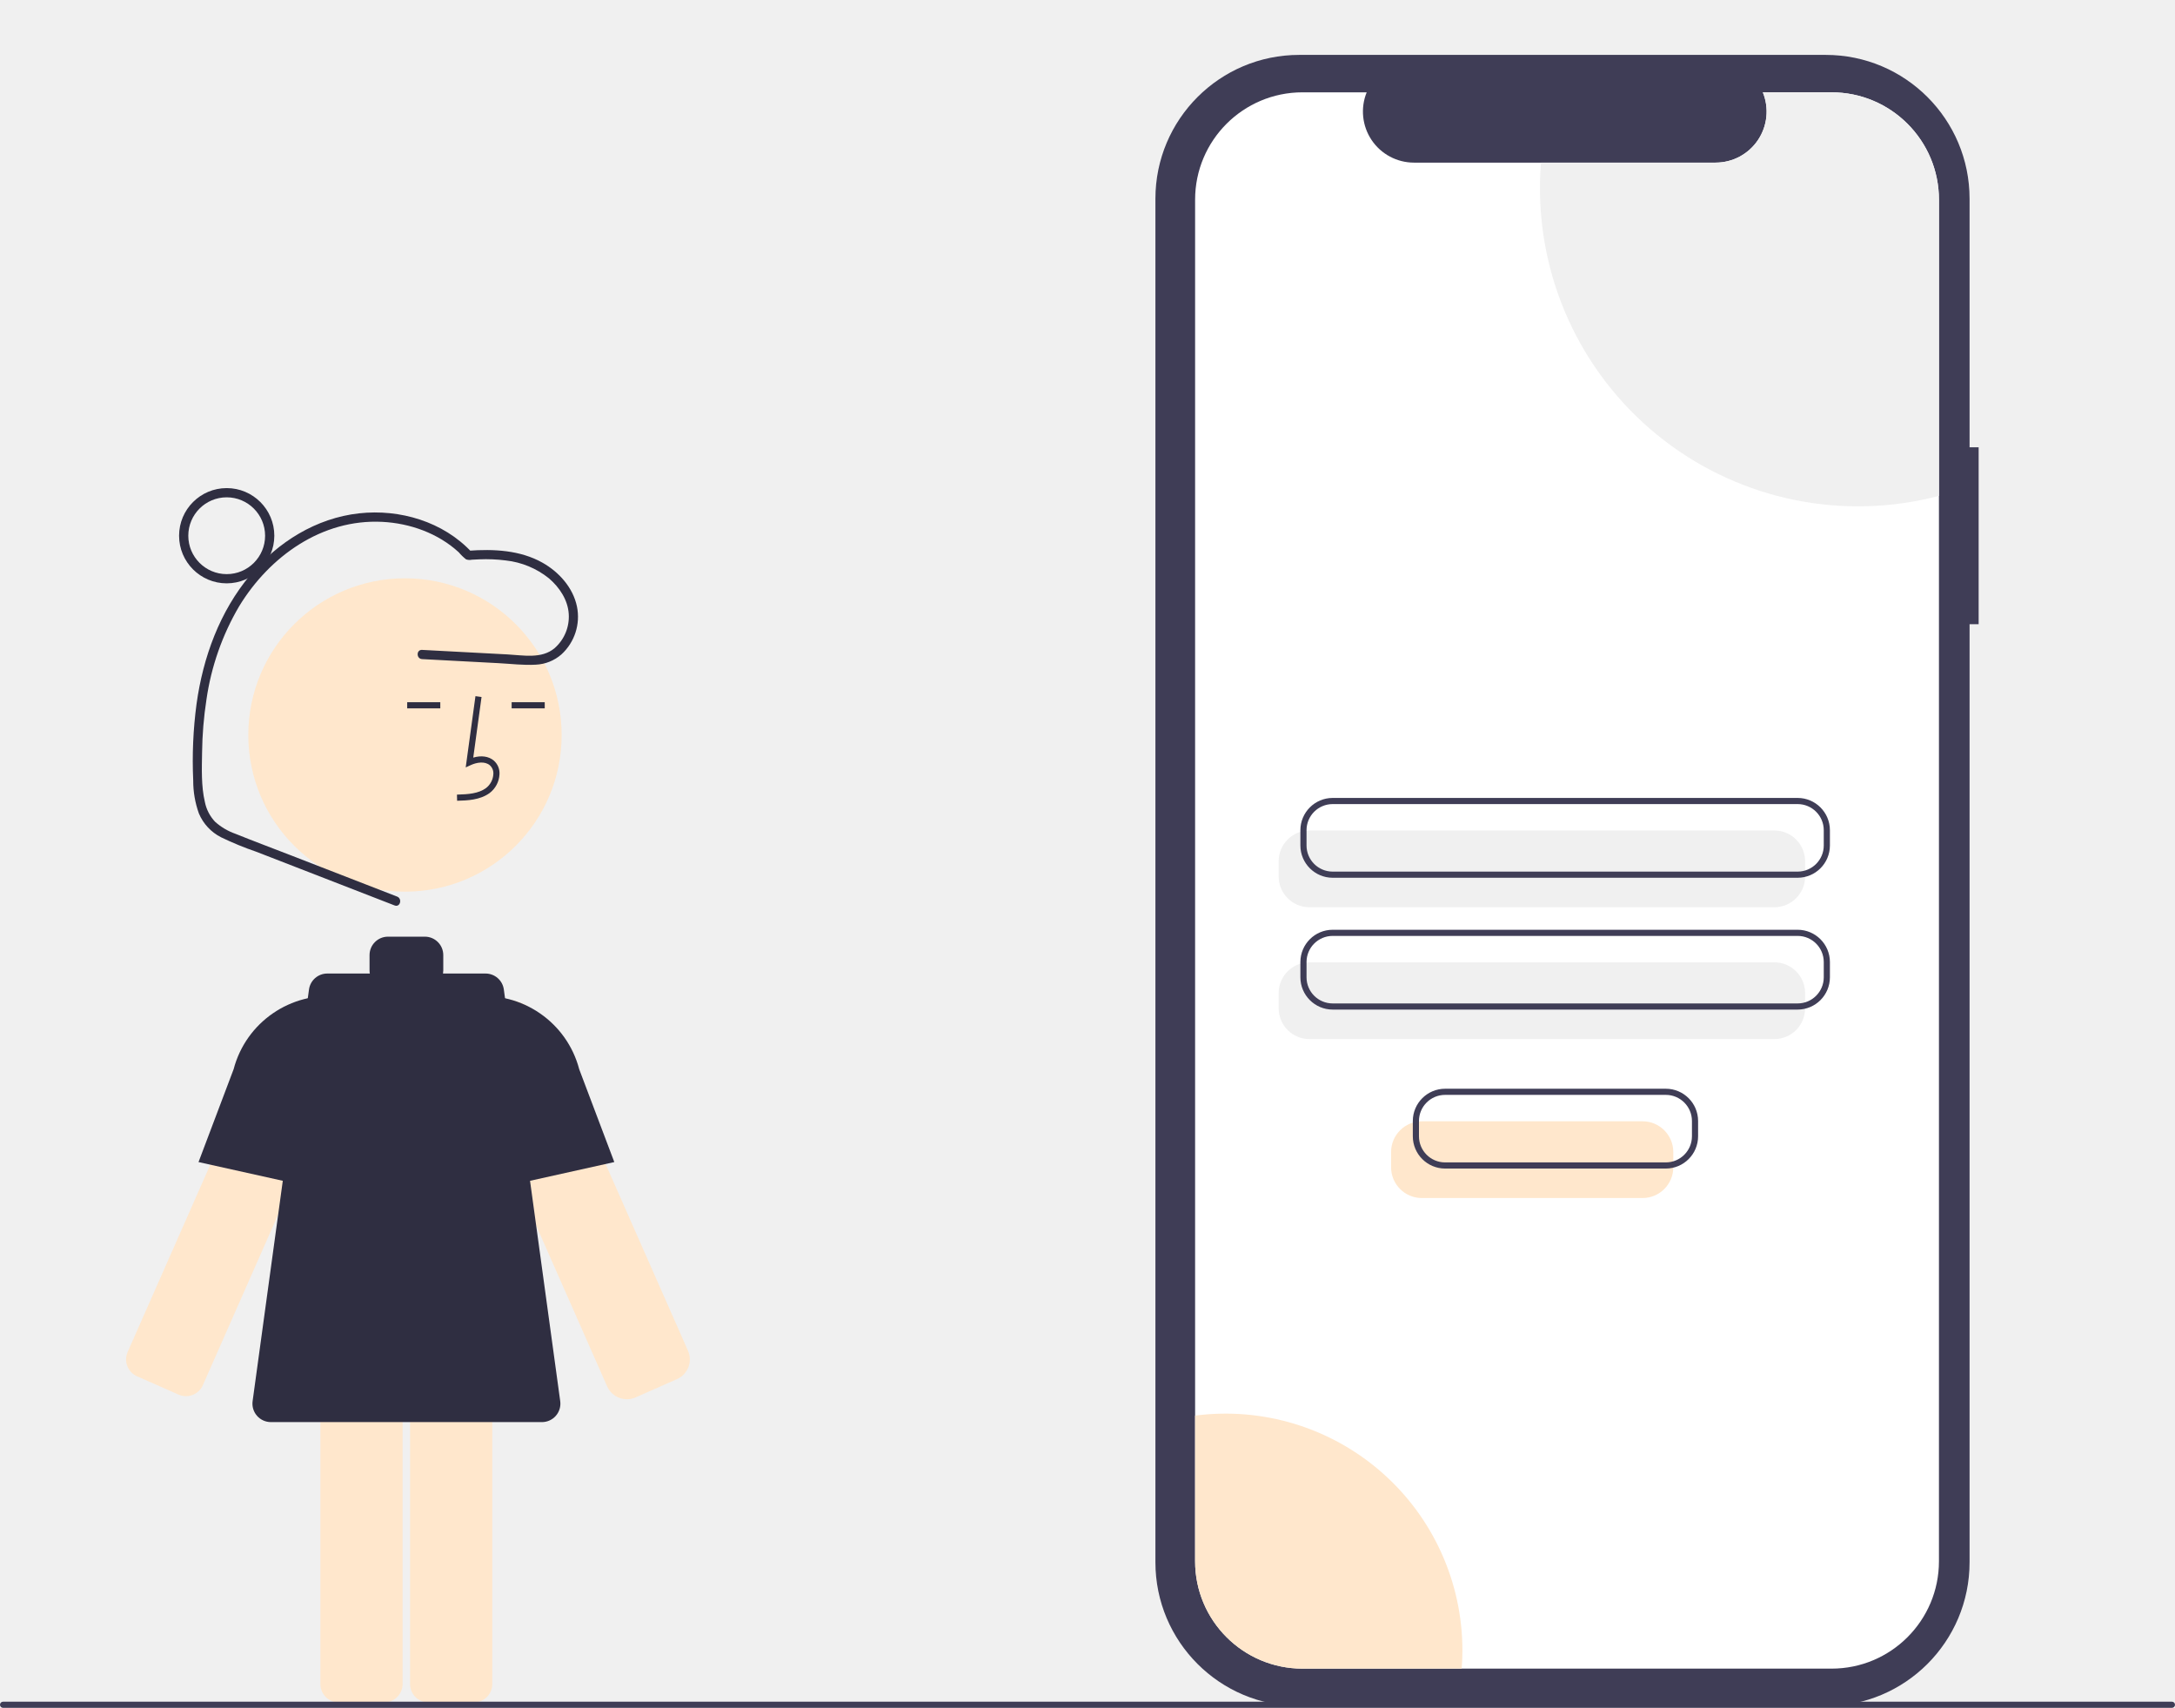
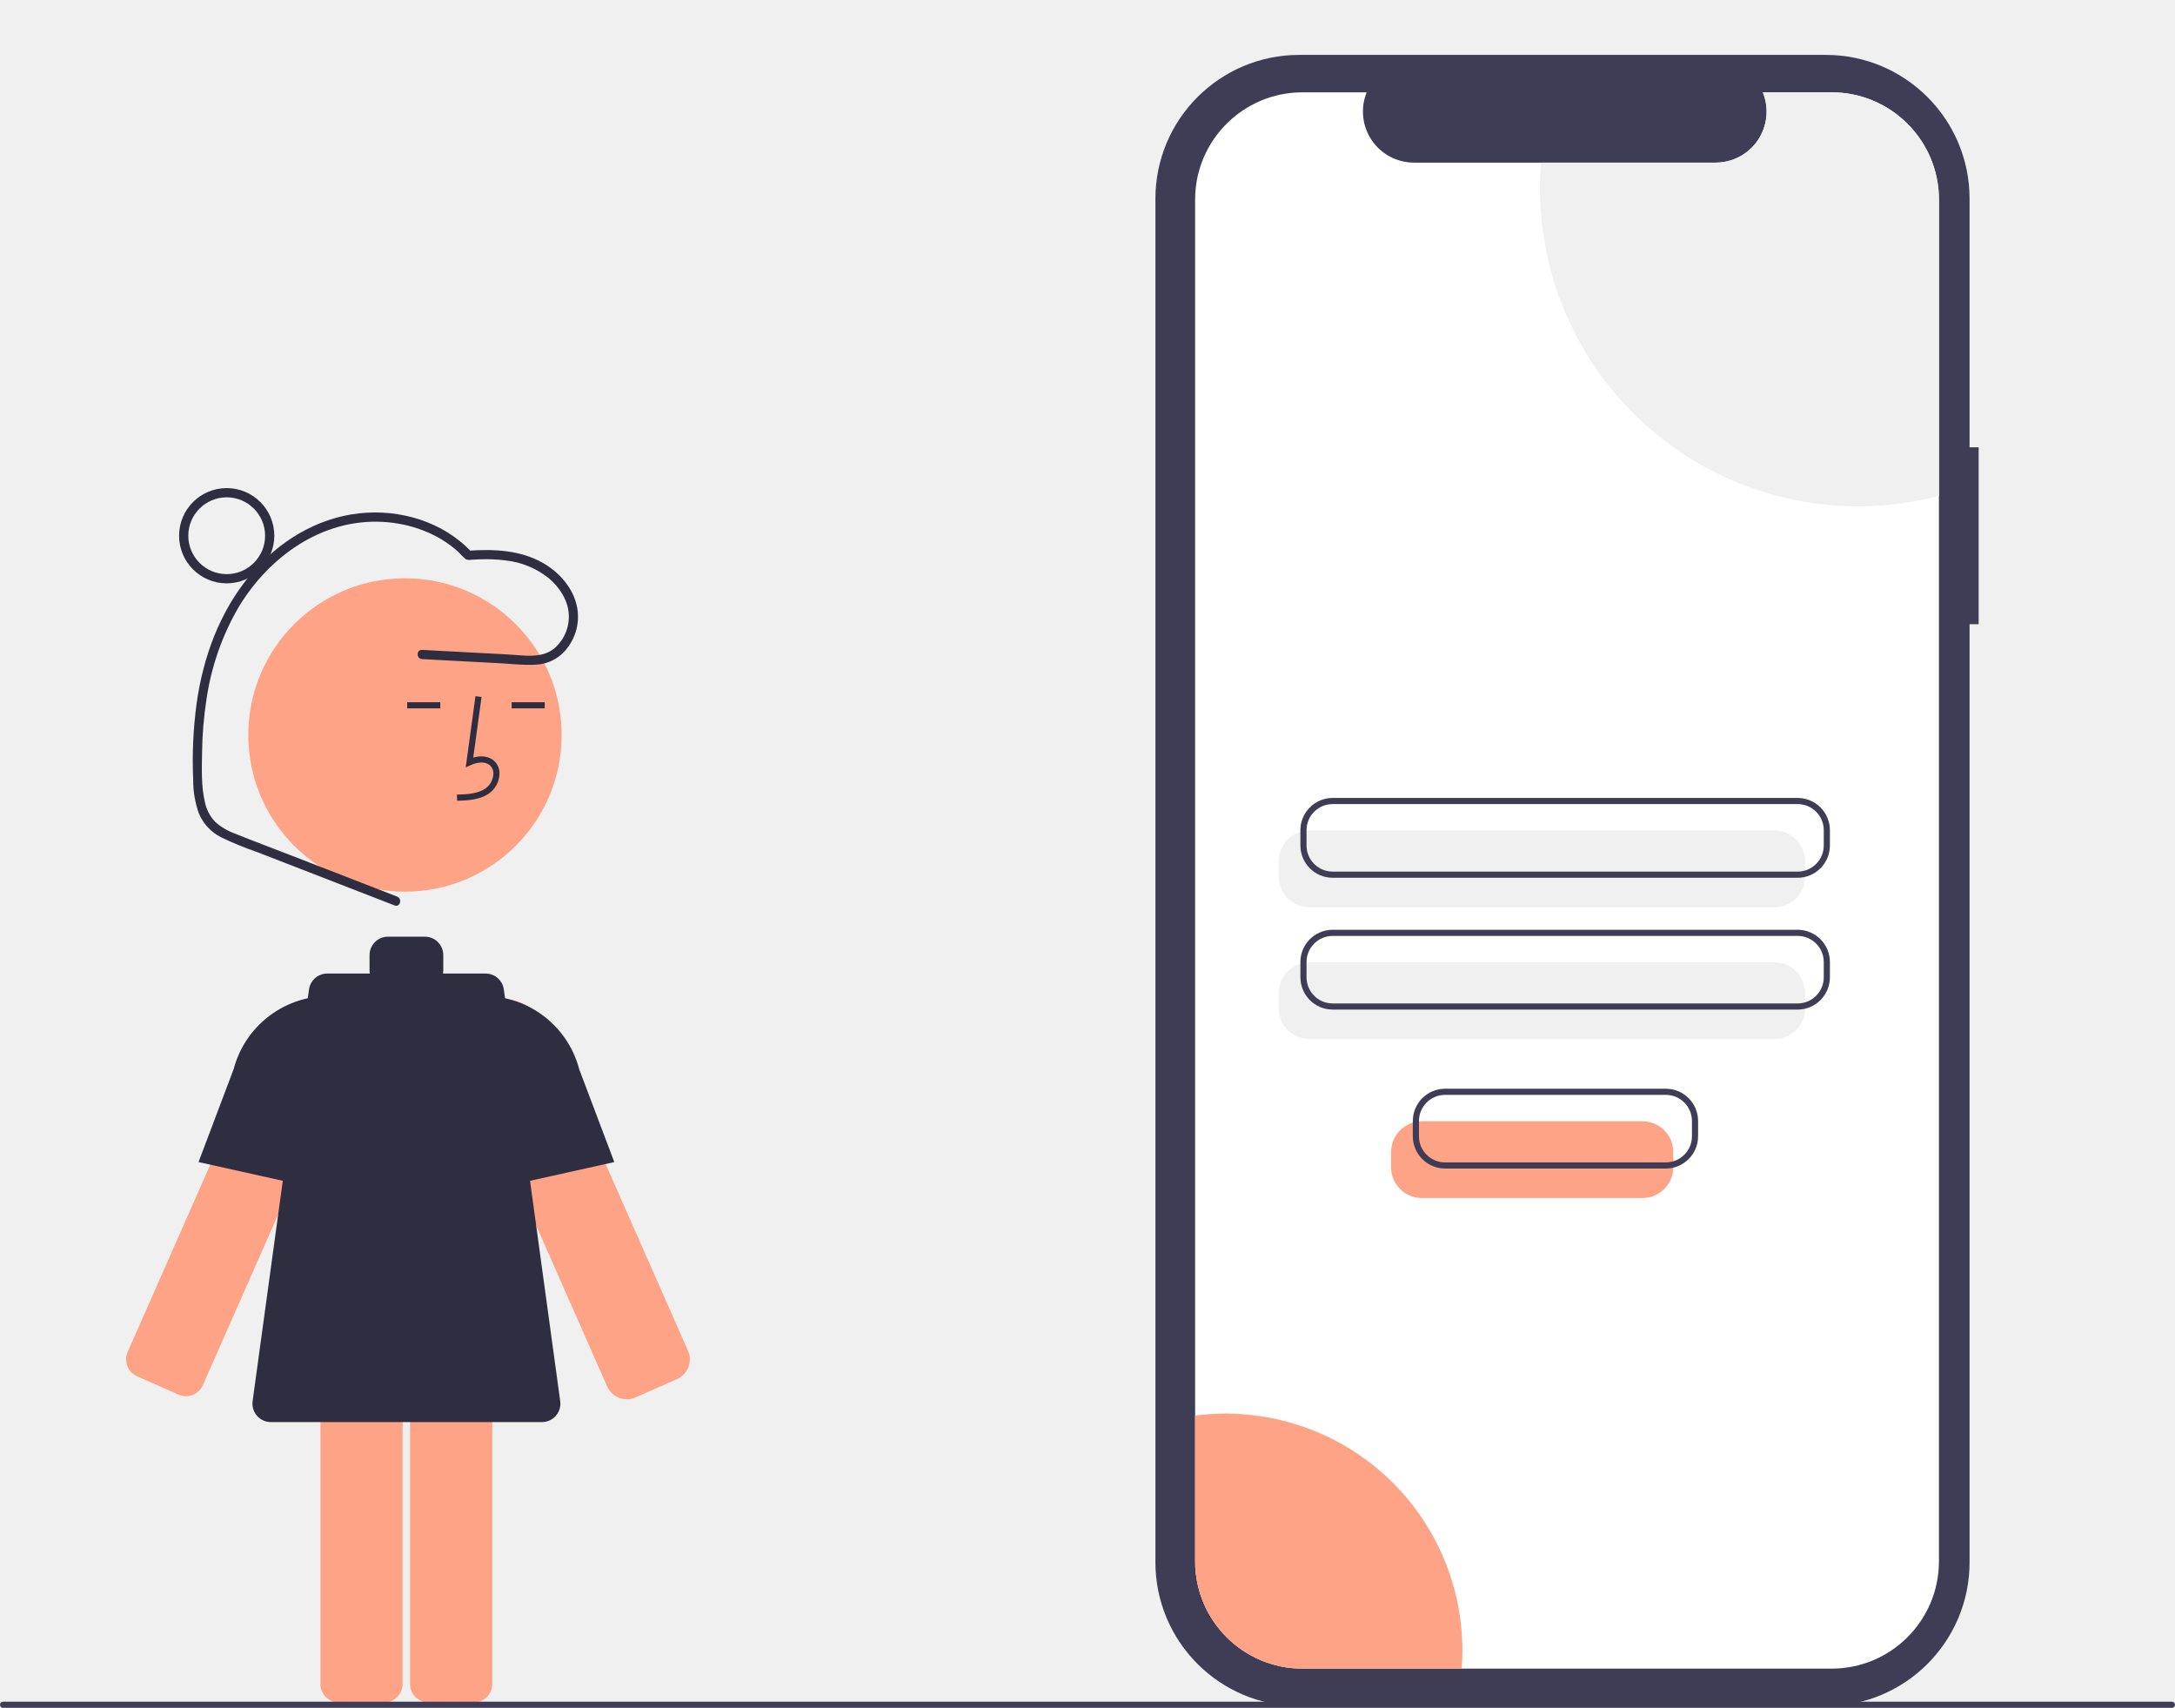
<svg xmlns="http://www.w3.org/2000/svg" data-name="Layer 1" width="708" height="555.867" viewBox="0 0 708 555.867">
-   <path id="b10fb2cf-c586-4c5f-9fbf-e678f5ffa3db-52" data-name="Path 133" d="M890.465,679.515a211.722,211.722,0,0,1-46.196,37.27c-.392.241-.79.467-1.189.7l-27.639-24.463c.29-.27.612-.572.958-.905C836.992,672.563,939.229,535.838,946.042,502.544,945.572,505.317,952.189,614.094,890.465,679.515Z" transform="translate(-246 -172.0663)" fill="#f0f0f0" />
-   <path id="a32c10c7-75df-4179-a648-6a8d2a687209-53" data-name="Path 134" d="M849.602,721.505c-.523.125-1.054.241-1.588.348l-20.735-18.353c.405-.141.879-.309,1.42-.496,8.897-3.15,35.394-12.66,61.764-23.492,28.334-11.644,56.533-24.8,62.598-33.227C951.76,648.244,911.686,707.622,849.602,721.505Z" transform="translate(-246 -172.0663)" fill="#f0f0f0" />
+   <path id="b10fb2cf-c586-4c5f-9fbf-e678f5ffa3db-60" data-name="Path 133" d="M890.465,679.515a211.722,211.722,0,0,1-46.196,37.27c-.392.241-.79.467-1.189.7l-27.639-24.463c.29-.27.612-.572.958-.905C836.992,672.563,939.229,535.838,946.042,502.544,945.572,505.317,952.189,614.094,890.465,679.515Z" transform="translate(-246 -172.0663)" fill="#f0f0f0" />
+   <path id="a32c10c7-75df-4179-a648-6a8d2a687209-61" data-name="Path 134" d="M849.602,721.505c-.523.125-1.054.241-1.588.348l-20.735-18.353c.405-.141.879-.309,1.42-.496,8.897-3.15,35.394-12.66,61.764-23.492,28.334-11.644,56.533-24.8,62.598-33.227C951.76,648.244,911.686,707.622,849.602,721.505Z" transform="translate(-246 -172.0663)" fill="#f0f0f0" />
  <path d="M890.082,317.646h-2.953V236.753a46.819,46.819,0,0,0-46.819-46.819H668.926a46.819,46.819,0,0,0-46.819,46.819v443.789a46.819,46.819,0,0,0,46.819,46.819H840.31a46.819,46.819,0,0,0,46.819-46.819V375.228h2.953Z" transform="translate(-246 -172.0663)" fill="#3f3d56" />
  <path d="M877.163,237.074V680.217a34.957,34.957,0,0,1-34.969,34.957H669.984a34.954,34.954,0,0,1-34.957-34.957V237.074a34.954,34.954,0,0,1,34.957-34.957h20.898a16.619,16.619,0,0,0,15.383,22.88h98.181a16.601,16.601,0,0,0,15.384-22.88H842.193A34.957,34.957,0,0,1,877.163,237.074Z" transform="translate(-246 -172.0663)" fill="#fff" />
  <path d="M823.595,467.355H672.228a10.011,10.011,0,0,1-10-10v-4.978a10.011,10.011,0,0,1,10-10h151.367a10.011,10.011,0,0,1,10,10v4.978A10.011,10.011,0,0,1,823.595,467.355Z" transform="translate(-246 -172.0663)" fill="#f0f0f0" />
  <path d="M823.595,510.262H672.228a10.011,10.011,0,0,1-10-10v-4.978a10.011,10.011,0,0,1,10-10h151.367a10.011,10.011,0,0,1,10,10v4.978A10.011,10.011,0,0,1,823.595,510.262Z" transform="translate(-246 -172.0663)" fill="#f0f0f0" />
  <path d="M831.166,457.759H679.8a10.512,10.512,0,0,1-10.5-10.5v-4.978a10.512,10.512,0,0,1,10.5-10.5h151.367a10.512,10.512,0,0,1,10.5,10.5v4.978A10.512,10.512,0,0,1,831.166,457.759Zm-151.367-23.978a8.51,8.51,0,0,0-8.5,8.5v4.978a8.51,8.51,0,0,0,8.5,8.5h151.367a8.51,8.51,0,0,0,8.5-8.5v-4.978a8.51,8.51,0,0,0-8.5-8.5Z" transform="translate(-246 -172.0663)" fill="#3f3d56" />
  <path d="M831.166,500.666H679.8a10.512,10.512,0,0,1-10.5-10.5V485.189a10.512,10.512,0,0,1,10.5-10.5h151.367a10.512,10.512,0,0,1,10.5,10.5v4.978A10.512,10.512,0,0,1,831.166,500.666ZM679.8,476.689a8.51,8.51,0,0,0-8.5,8.5v4.978a8.51,8.51,0,0,0,8.5,8.5h151.367a8.51,8.51,0,0,0,8.5-8.5V485.189a8.51,8.51,0,0,0-8.5-8.5Z" transform="translate(-246 -172.0663)" fill="#3f3d56" />
  <path d="M877.163,237.074V333.464A103.539,103.539,0,0,1,747.28,233.389q0-4.24.341-8.392h56.826a16.601,16.601,0,0,0,15.384-22.88H842.193A34.957,34.957,0,0,1,877.163,237.074Z" transform="translate(-246 -172.0663)" fill="#f0f0f0" />
-   <path d="M722.041,709.154c0,2.032-.076,4.038-.24,6.02H669.984a34.954,34.954,0,0,1-34.957-34.957v-47.4a77.073,77.073,0,0,1,87.013,76.337Z" transform="translate(-246 -172.0663)" fill="#ffe7cc" />
-   <path d="M304.121,625.985a6.007,6.007,0,0,0,7.911-3.067l46.679-105.794a13.379,13.379,0,0,0-17.077-17.876h-0a13.199,13.199,0,0,0-6.75,5.78,13.649,13.649,0,0,0-.654,1.293l-46.679,105.794a6,6,0,0,0,3.067,7.912Z" transform="translate(-246 -172.0663)" fill="#ffe7cc" />
+   <path d="M722.041,709.154c0,2.032-.076,4.038-.24,6.02H669.984a34.954,34.954,0,0,1-34.957-34.957v-47.4a77.073,77.073,0,0,1,87.013,76.337Z" transform="translate(-246 -172.0663)" fill="#ffa386" />
+   <path d="M304.121,625.985a6.007,6.007,0,0,0,7.911-3.067l46.679-105.794a13.379,13.379,0,0,0-17.077-17.876h-0a13.199,13.199,0,0,0-6.75,5.78,13.649,13.649,0,0,0-.654,1.293l-46.679,105.794a6,6,0,0,0,3.067,7.912Z" transform="translate(-246 -172.0663)" fill="#ffa386" />
  <path d="M356.795,560.557l-46.172-10.261,11.428-30.232a31.95,31.95,0,0,1,34.299-23.628l.445.049Z" transform="translate(-246 -172.0663)" fill="#2f2e41" />
-   <path d="M450.055,627.498a7.028,7.028,0,0,1-6.412-4.177L396.964,517.527a14.381,14.381,0,0,1,25.609-12.997v-0a14.618,14.618,0,0,1,.703,1.388l46.679,105.794a7,7,0,0,1-3.579,9.23l-13.961,6.16-.007-.016A6.944,6.944,0,0,1,450.055,627.498Z" transform="translate(-246 -172.0663)" fill="#ffe7cc" />
-   <path d="M385.485,591.169a6.007,6.007,0,0,0-6,6V720.183a6.007,6.007,0,0,0,6,6H400.245a6.007,6.007,0,0,0,6-6V597.169a6.007,6.007,0,0,0-6-6Z" transform="translate(-246 -172.0663)" fill="#ffe7cc" />
-   <path d="M356.293,591.169a6.007,6.007,0,0,0-6,6V720.183a6.007,6.007,0,0,0,6,6h14.76a6.007,6.007,0,0,0,6-6V597.169a6.007,6.007,0,0,0-6-6Z" transform="translate(-246 -172.0663)" fill="#ffe7cc" />
-   <circle cx="131.828" cy="239.224" r="51" fill="#ffe7cc" />
+   <path d="M450.055,627.498a7.028,7.028,0,0,1-6.412-4.177L396.964,517.527a14.381,14.381,0,0,1,25.609-12.997v-0a14.618,14.618,0,0,1,.703,1.388l46.679,105.794a7,7,0,0,1-3.579,9.23l-13.961,6.16-.007-.016A6.944,6.944,0,0,1,450.055,627.498Z" transform="translate(-246 -172.0663)" fill="#ffa386" />
+   <path d="M385.485,591.169a6.007,6.007,0,0,0-6,6V720.183a6.007,6.007,0,0,0,6,6H400.245a6.007,6.007,0,0,0,6-6V597.169a6.007,6.007,0,0,0-6-6Z" transform="translate(-246 -172.0663)" fill="#ffa386" />
+   <path d="M356.293,591.169a6.007,6.007,0,0,0-6,6V720.183a6.007,6.007,0,0,0,6,6h14.76a6.007,6.007,0,0,0,6-6V597.169a6.007,6.007,0,0,0-6-6Z" transform="translate(-246 -172.0663)" fill="#ffa386" />
+   <circle cx="131.828" cy="239.224" r="51" fill="#ffa386" />
  <path d="M394.8,432.699c3.306-.092,7.42-.207,10.59-2.522a8.133,8.133,0,0,0,3.2-6.073,5.471,5.471,0,0,0-1.86-4.493c-1.656-1.399-4.073-1.727-6.678-.961l2.699-19.726-1.981-.271L397.596,421.843l1.655-.759c1.918-.88,4.552-1.328,6.188.055a3.515,3.515,0,0,1,1.153,2.896,6.147,6.147,0,0,1-2.381,4.528c-2.467,1.802-5.746,2.034-9.466,2.138Z" transform="translate(-246 -172.0663)" fill="#2f2e41" />
  <rect x="166.55" y="228.559" width="10.772" height="2" fill="#2f2e41" />
  <rect x="132.55" y="228.559" width="10.772" height="2" fill="#2f2e41" />
  <path d="M428.362,628.119l-18.356-134a6,6,0,0,0-5.945-5.186H390.205a6.025,6.025,0,0,0,.09-1v-5a6,6,0,0,0-6-6h-12a6,6,0,0,0-6,6v5a6.025,6.025,0,0,0,.09,1H352.53a6,6,0,0,0-5.945,5.186l-18.356,134a6,6,0,0,0,5.944,6.814h88.244A6,6,0,0,0,428.362,628.119Z" transform="translate(-246 -172.0663)" fill="#2f2e41" />
  <path d="M399.795,560.557V496.486l.445-.049a31.961,31.961,0,0,1,34.315,23.68l11.411,30.18Z" transform="translate(-246 -172.0663)" fill="#2f2e41" />
  <path d="M375.26,463.882l-35.275-13.692c-5.768-2.239-11.569-4.41-17.307-6.726a19.726,19.726,0,0,1-6.662-3.926,13.09,13.09,0,0,1-3.321-6.427c-1.223-5.171-1.002-10.825-.915-16.102a122.699,122.699,0,0,1,1.422-17.241,83.286,83.286,0,0,1,10.65-30.38c9.893-16.232,26.937-28.444,46.543-27.469,9.077.451,18.206,3.708,24.949,9.914a15.751,15.751,0,0,0,2.355,2.282,3.268,3.268,0,0,0,1.876.126q1.234-.079,2.471-.121a51.043,51.043,0,0,1,8.566.359,27.121,27.121,0,0,1,14.13,5.867c3.37,2.899,6.112,6.992,6.395,11.54a13.66,13.66,0,0,1-4.614,11.151c-4.209,3.547-10.213,2.3-15.261,2.033l-18.494-.98-9.37-.496c-1.929-.102-1.924,2.898,0,3l24.905,1.319c4.002.212,8.127.732,12.132.492a13.574,13.574,0,0,0,8.333-3.352,16.628,16.628,0,0,0,5.037-15.601c-1.284-6.138-5.852-11.215-11.207-14.235-7.286-4.11-15.988-4.504-24.141-3.896l1.061.439c-9.222-9.898-23.349-14.077-36.61-12.615-14.002,1.544-26.456,9.356-35.404,20.038-9.976,11.909-15.413,26.76-17.527,42.03a139.839,139.839,0,0,0-1.082,24.88,31.35,31.35,0,0,0,1.852,10.751,15.39,15.39,0,0,0,7.225,7.746,103.398,103.398,0,0,0,11.468,4.711L342.436,454.344l25.528,9.909,6.498,2.522c1.801.699,2.581-2.201.798-2.893Z" transform="translate(-246 -172.0663)" fill="#2f2e41" />
  <path d="M319.795,361.934a15.5,15.5,0,1,1,15.5-15.5A15.517,15.517,0,0,1,319.795,361.934Zm0-28a12.5,12.5,0,1,0,12.5,12.5A12.514,12.514,0,0,0,319.795,333.934Z" transform="translate(-246 -172.0663)" fill="#2f2e41" />
  <rect x="528.177" y="440.815" width="42.237" height="42.237" transform="translate(147.6141 -410.7547) rotate(37.40978)" fill="#f0f0f0" />
  <path d="M389.295,228.934a33.949,33.949,0,0,1,27.277,13.702l19.59-25.614-58.779-44.956-44.956,58.779,25.333,19.376A34.003,34.003,0,0,1,389.295,228.934Z" transform="translate(-246 -172.0663)" fill="#f0f0f0" />
  <path d="M953,727.934H247a1,1,0,0,1,0-2H953a1,1,0,0,1,0,2Z" transform="translate(-246 -172.0663)" fill="#3f3d56" />
-   <path d="M780.687,562.003H708.825a10.011,10.011,0,0,1-10-10v-4.978a10.011,10.011,0,0,1,10-10h71.862a10.011,10.011,0,0,1,10,10v4.978A10.011,10.011,0,0,1,780.687,562.003Z" transform="translate(-246 -172.0663)" fill="#ffe7cc" />
+   <path d="M780.687,562.003H708.825a10.011,10.011,0,0,1-10-10v-4.978a10.011,10.011,0,0,1,10-10h71.862a10.011,10.011,0,0,1,10,10v4.978A10.011,10.011,0,0,1,780.687,562.003Z" transform="translate(-246 -172.0663)" fill="#ffa386" />
  <path d="M788.259,552.407H716.397a10.512,10.512,0,0,1-10.5-10.5v-4.978a10.512,10.512,0,0,1,10.5-10.5h71.862a10.512,10.512,0,0,1,10.5,10.5v4.978A10.512,10.512,0,0,1,788.259,552.407Zm-71.862-23.978a8.51,8.51,0,0,0-8.5,8.5v4.978a8.51,8.51,0,0,0,8.5,8.5h71.862a8.51,8.51,0,0,0,8.5-8.5v-4.978a8.51,8.51,0,0,0-8.5-8.5Z" transform="translate(-246 -172.0663)" fill="#3f3d56" />
</svg>
